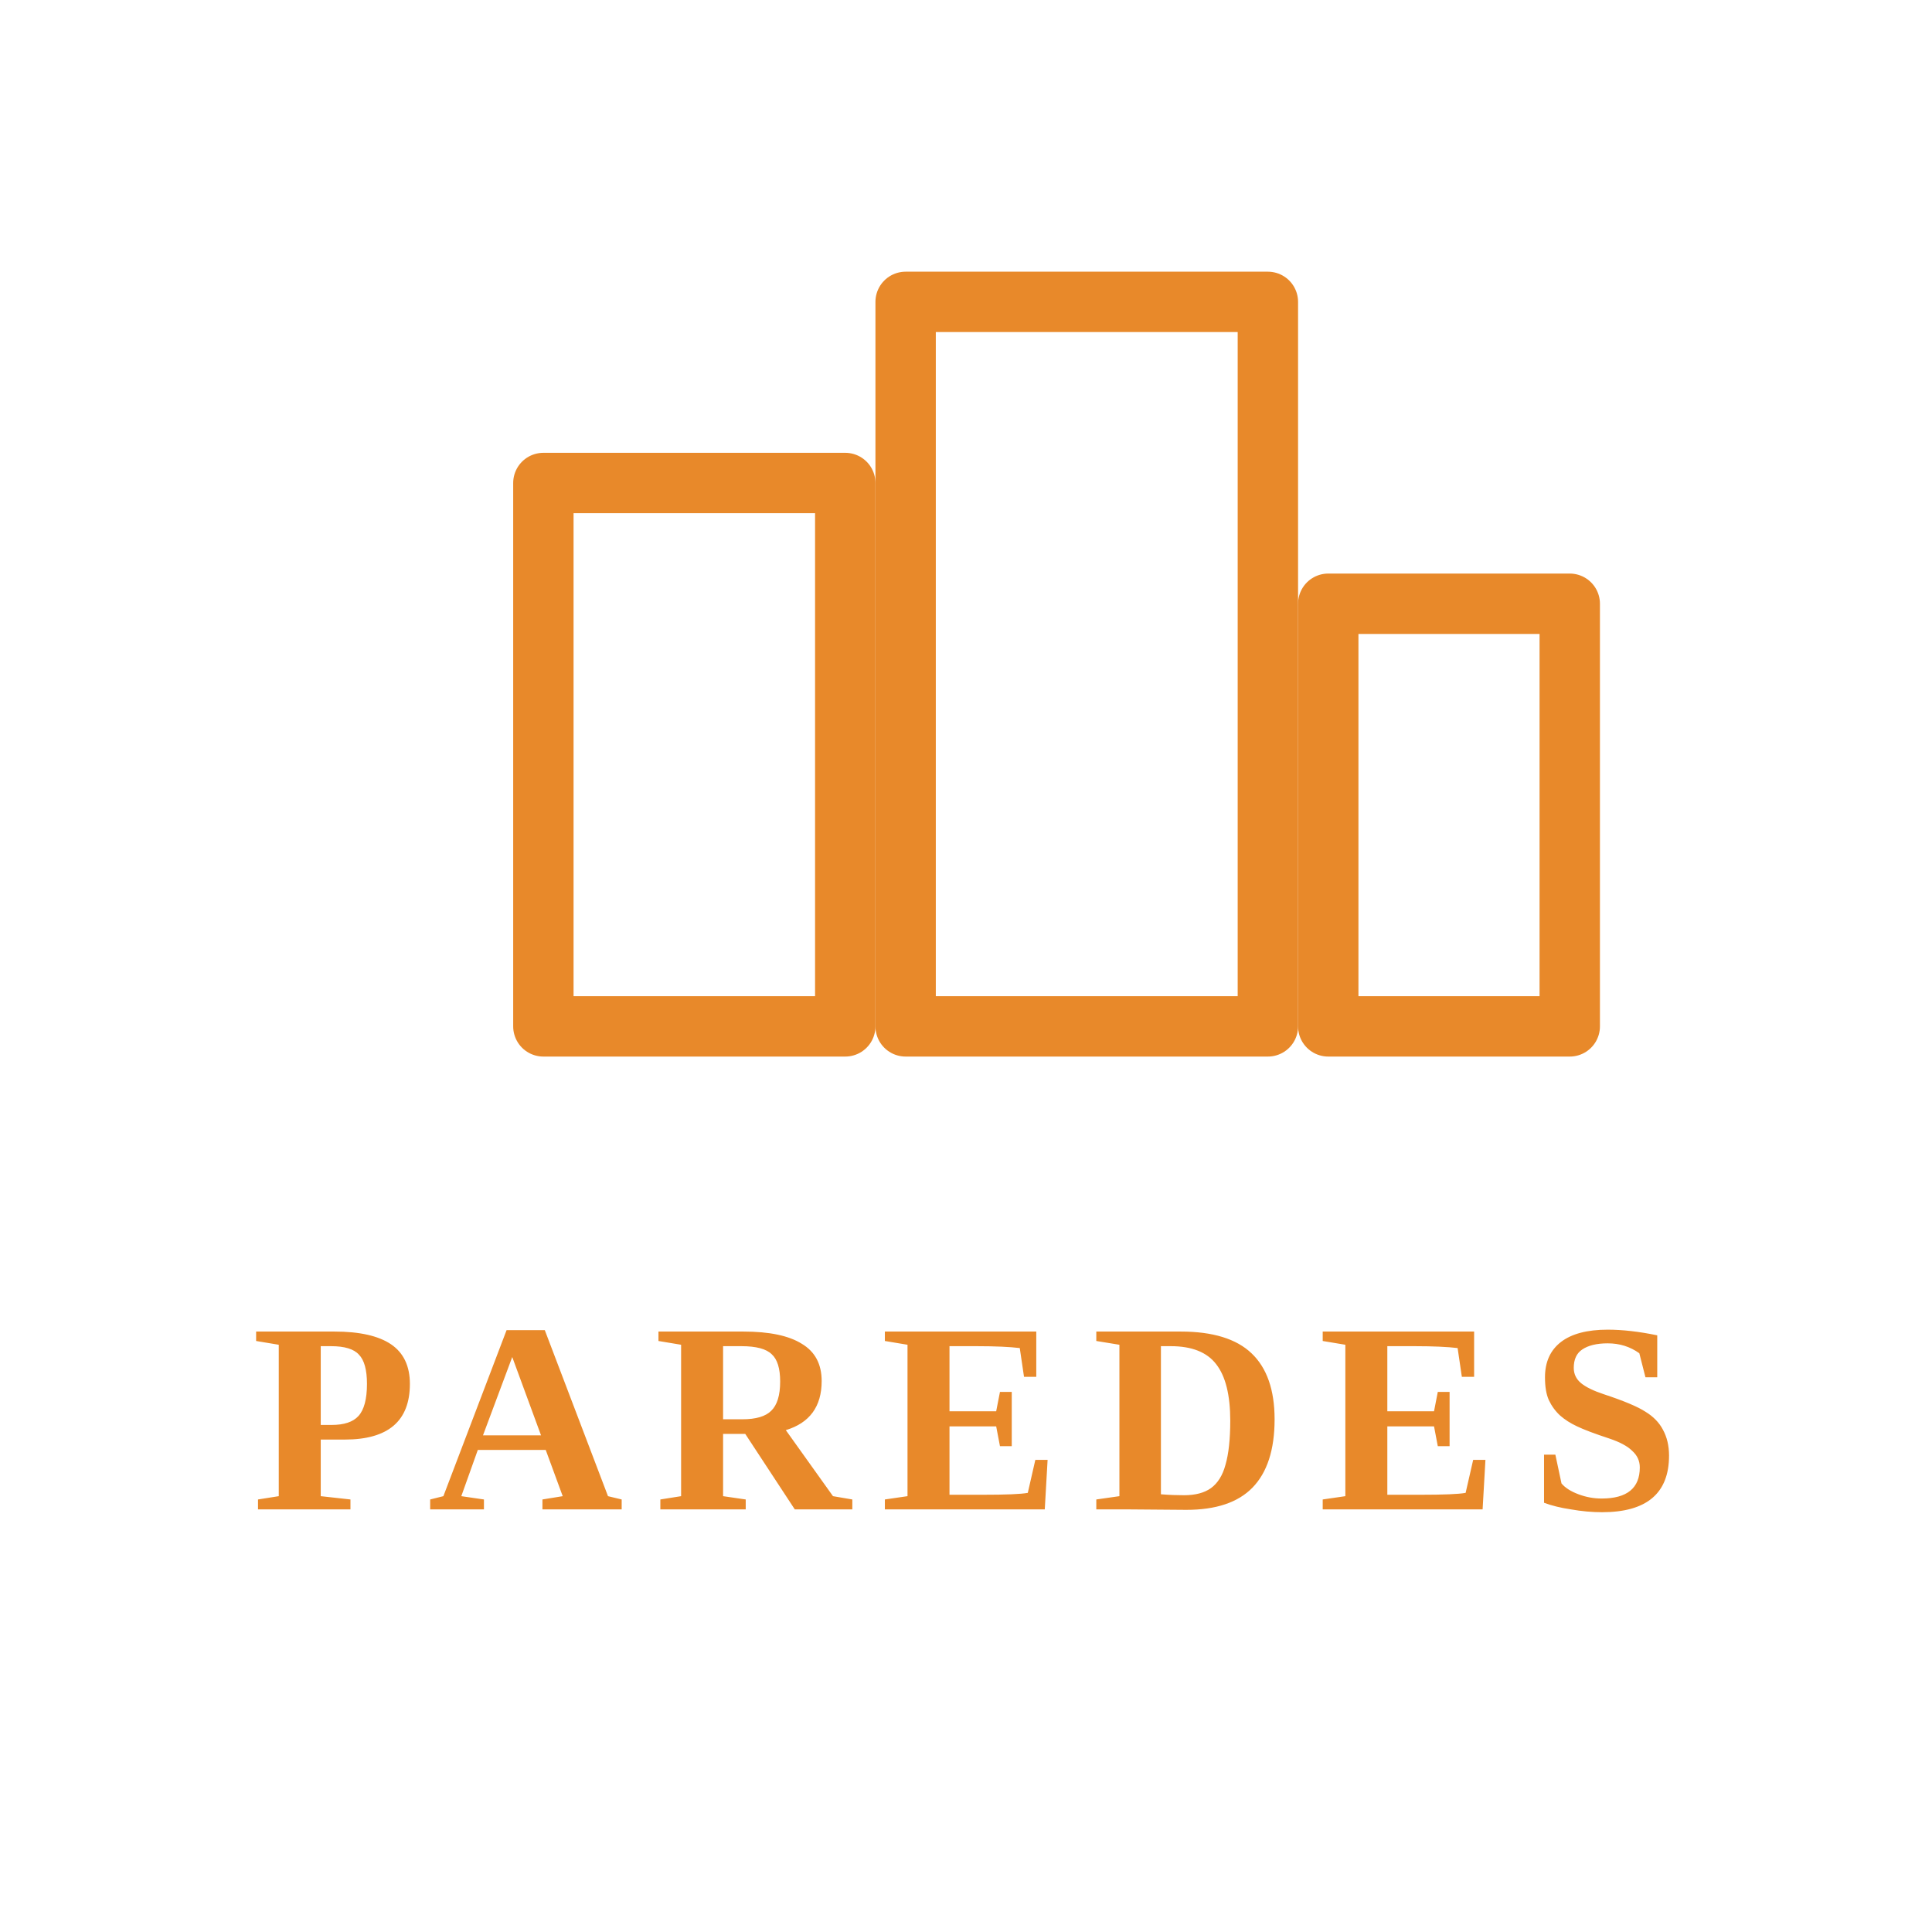
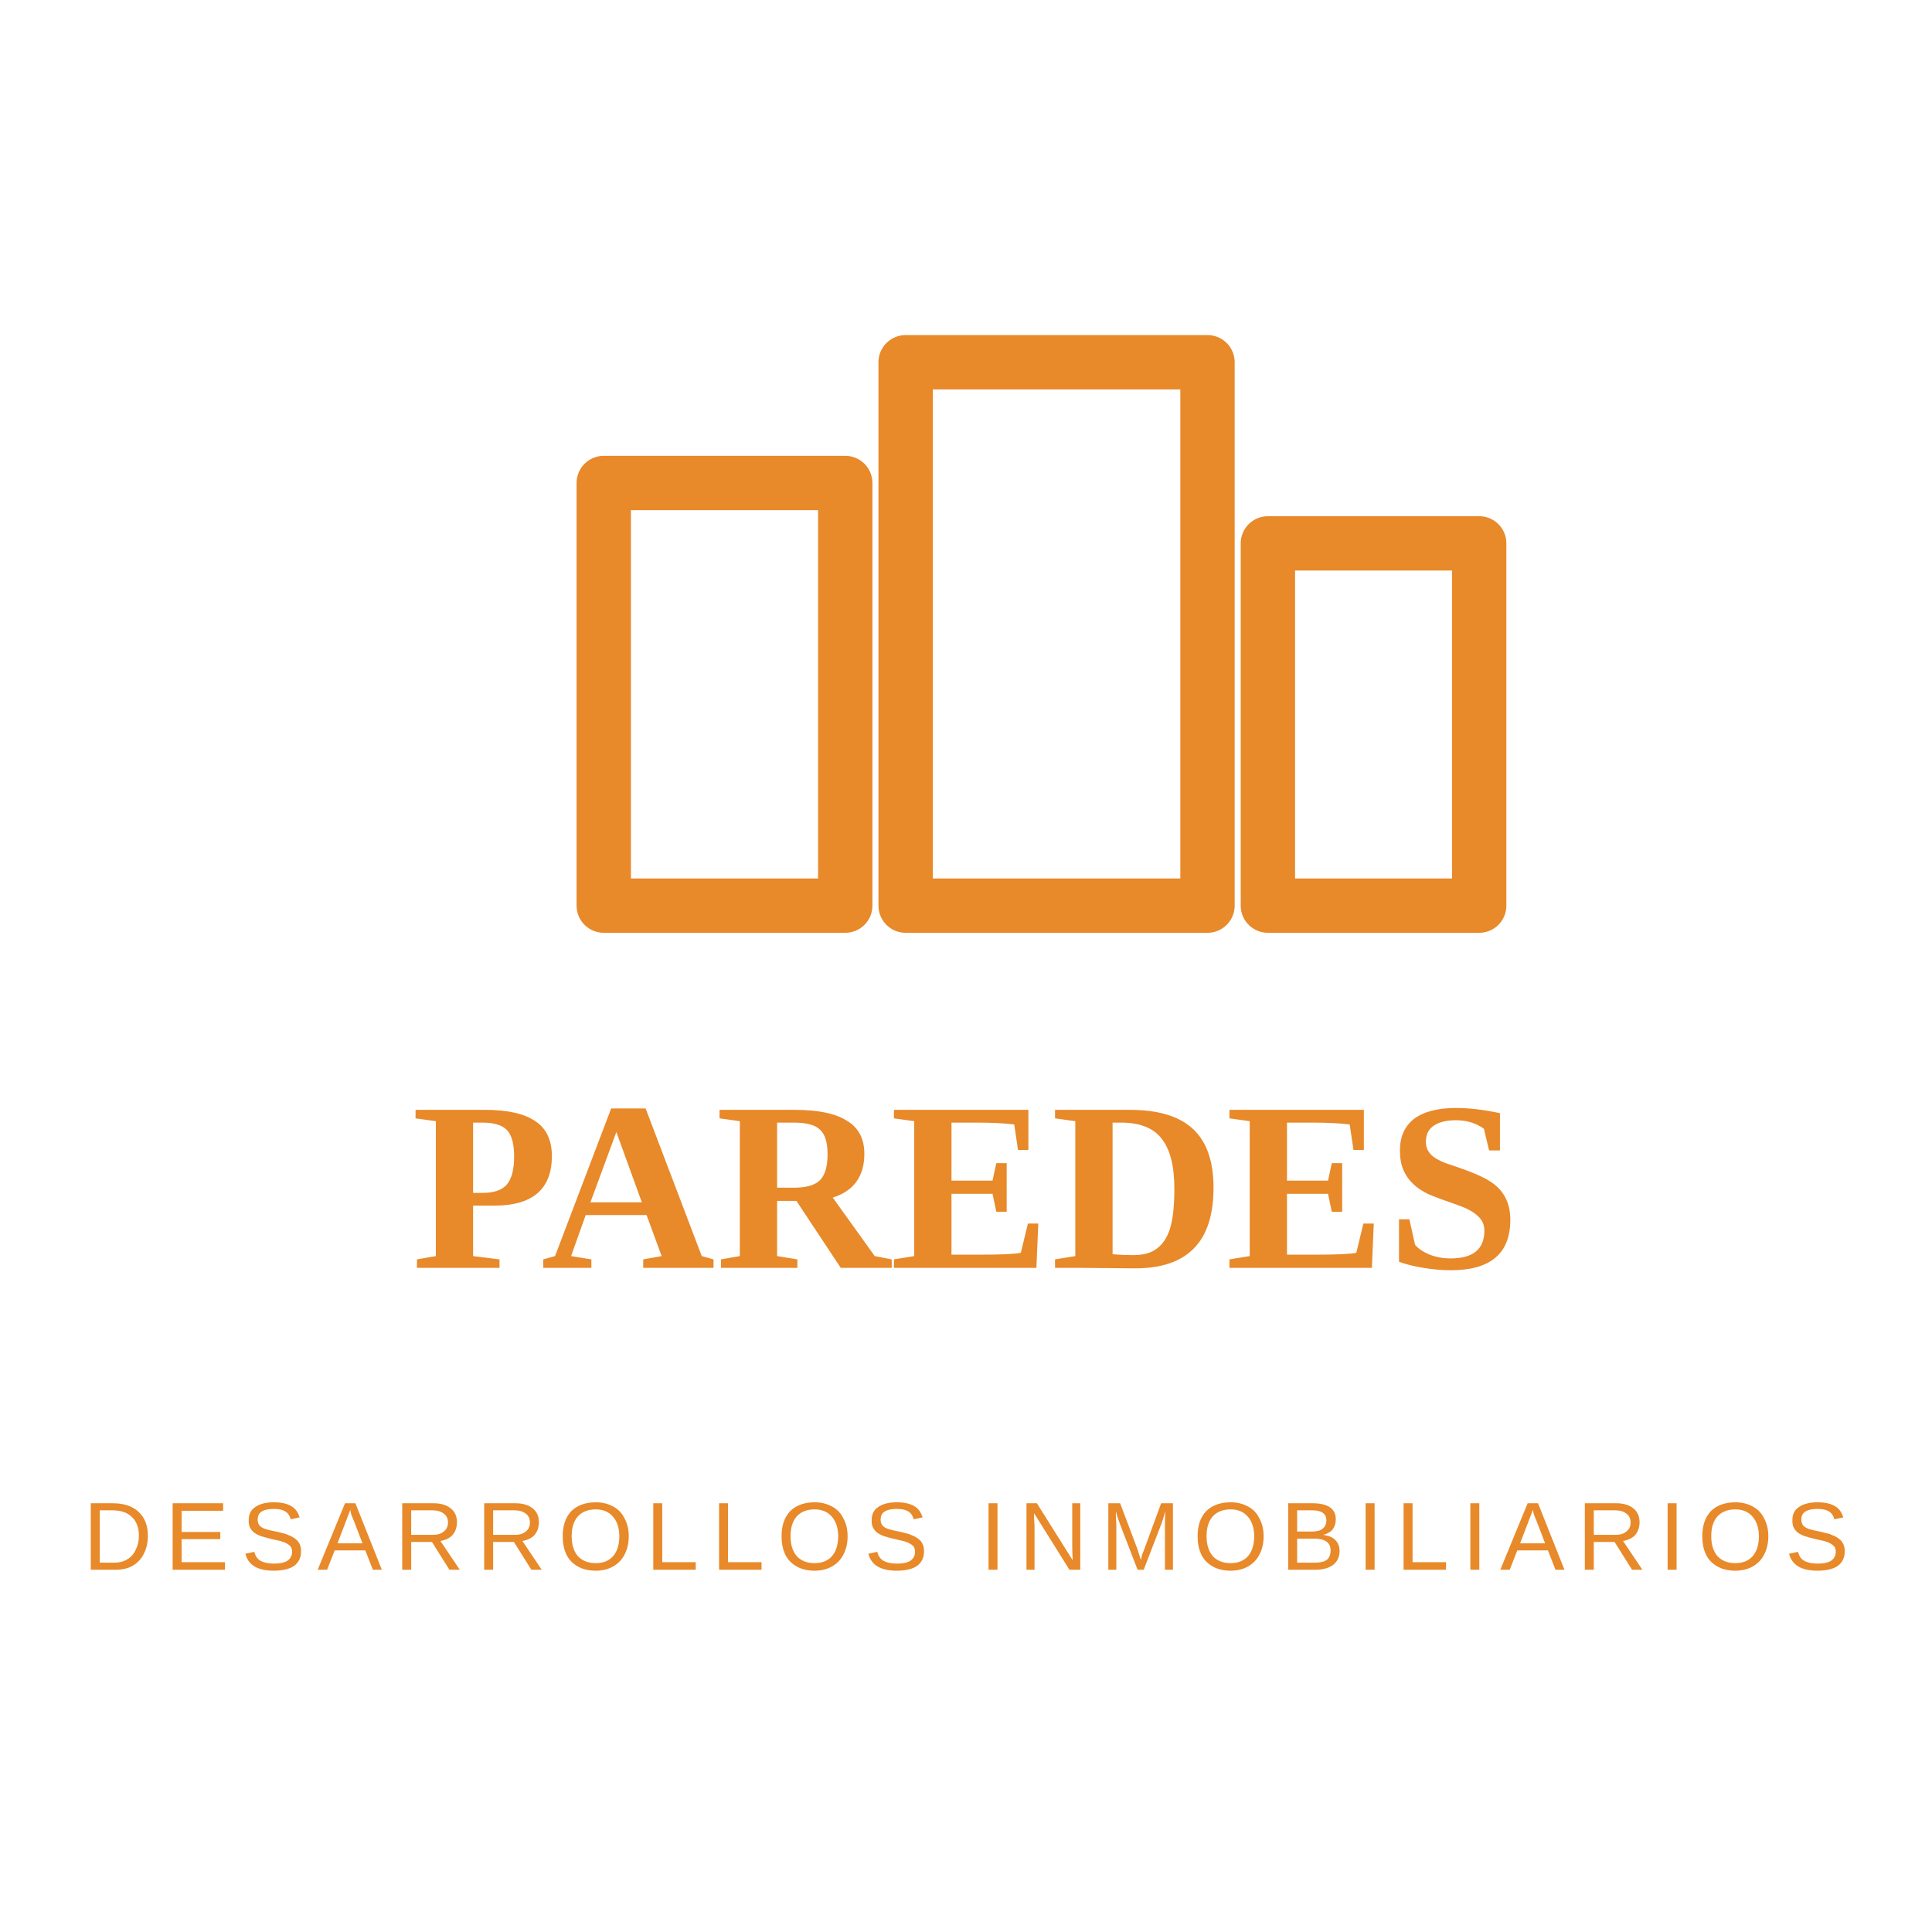
- <svg xmlns="http://www.w3.org/2000/svg" width="64" height="64" viewBox="0 0 64 64" role="img" aria-label="Paredes">
+ <svg xmlns="http://www.w3.org/2000/svg" width="64" height="64" viewBox="0 0 64 64" role="img" aria-label="Paredes Desarrollos Inmobiliarios">
  <rect width="64" height="64" fill="#ffffff" />
-   <g fill="none" stroke="#E8892A" stroke-width="2" stroke-linejoin="round">
-     <path d="M18 34h10V16H18z" />
-     <path d="M30 34h12V10H30z" />
-     <path d="M44 34h8V20h-8z" />
+   <g fill="none" stroke="#E8892A" stroke-width="1.8" stroke-linejoin="round">
+     <path d="M20 30h8V16h-8z" />
+     <path d="M30 30h10V12H30z" />
+     <path d="M42 30h7V18h-7z" />
  </g>
-   <text x="32" y="50" text-anchor="middle" font-family="Georgia, Times New Roman, serif" font-size="9" font-weight="700" fill="#E8892A" letter-spacing="1">PAREDES</text>
+   <text x="32" y="42" text-anchor="middle" font-family="Georgia, Times New Roman, serif" font-size="8" font-weight="700" fill="#E8892A">PAREDES</text>
+   <text x="32" y="52" text-anchor="middle" font-family="Arial, Helvetica, sans-serif" font-size="3.2" fill="#E8892A" letter-spacing="0.4">DESARROLLOS INMOBILIARIOS</text>
</svg>
